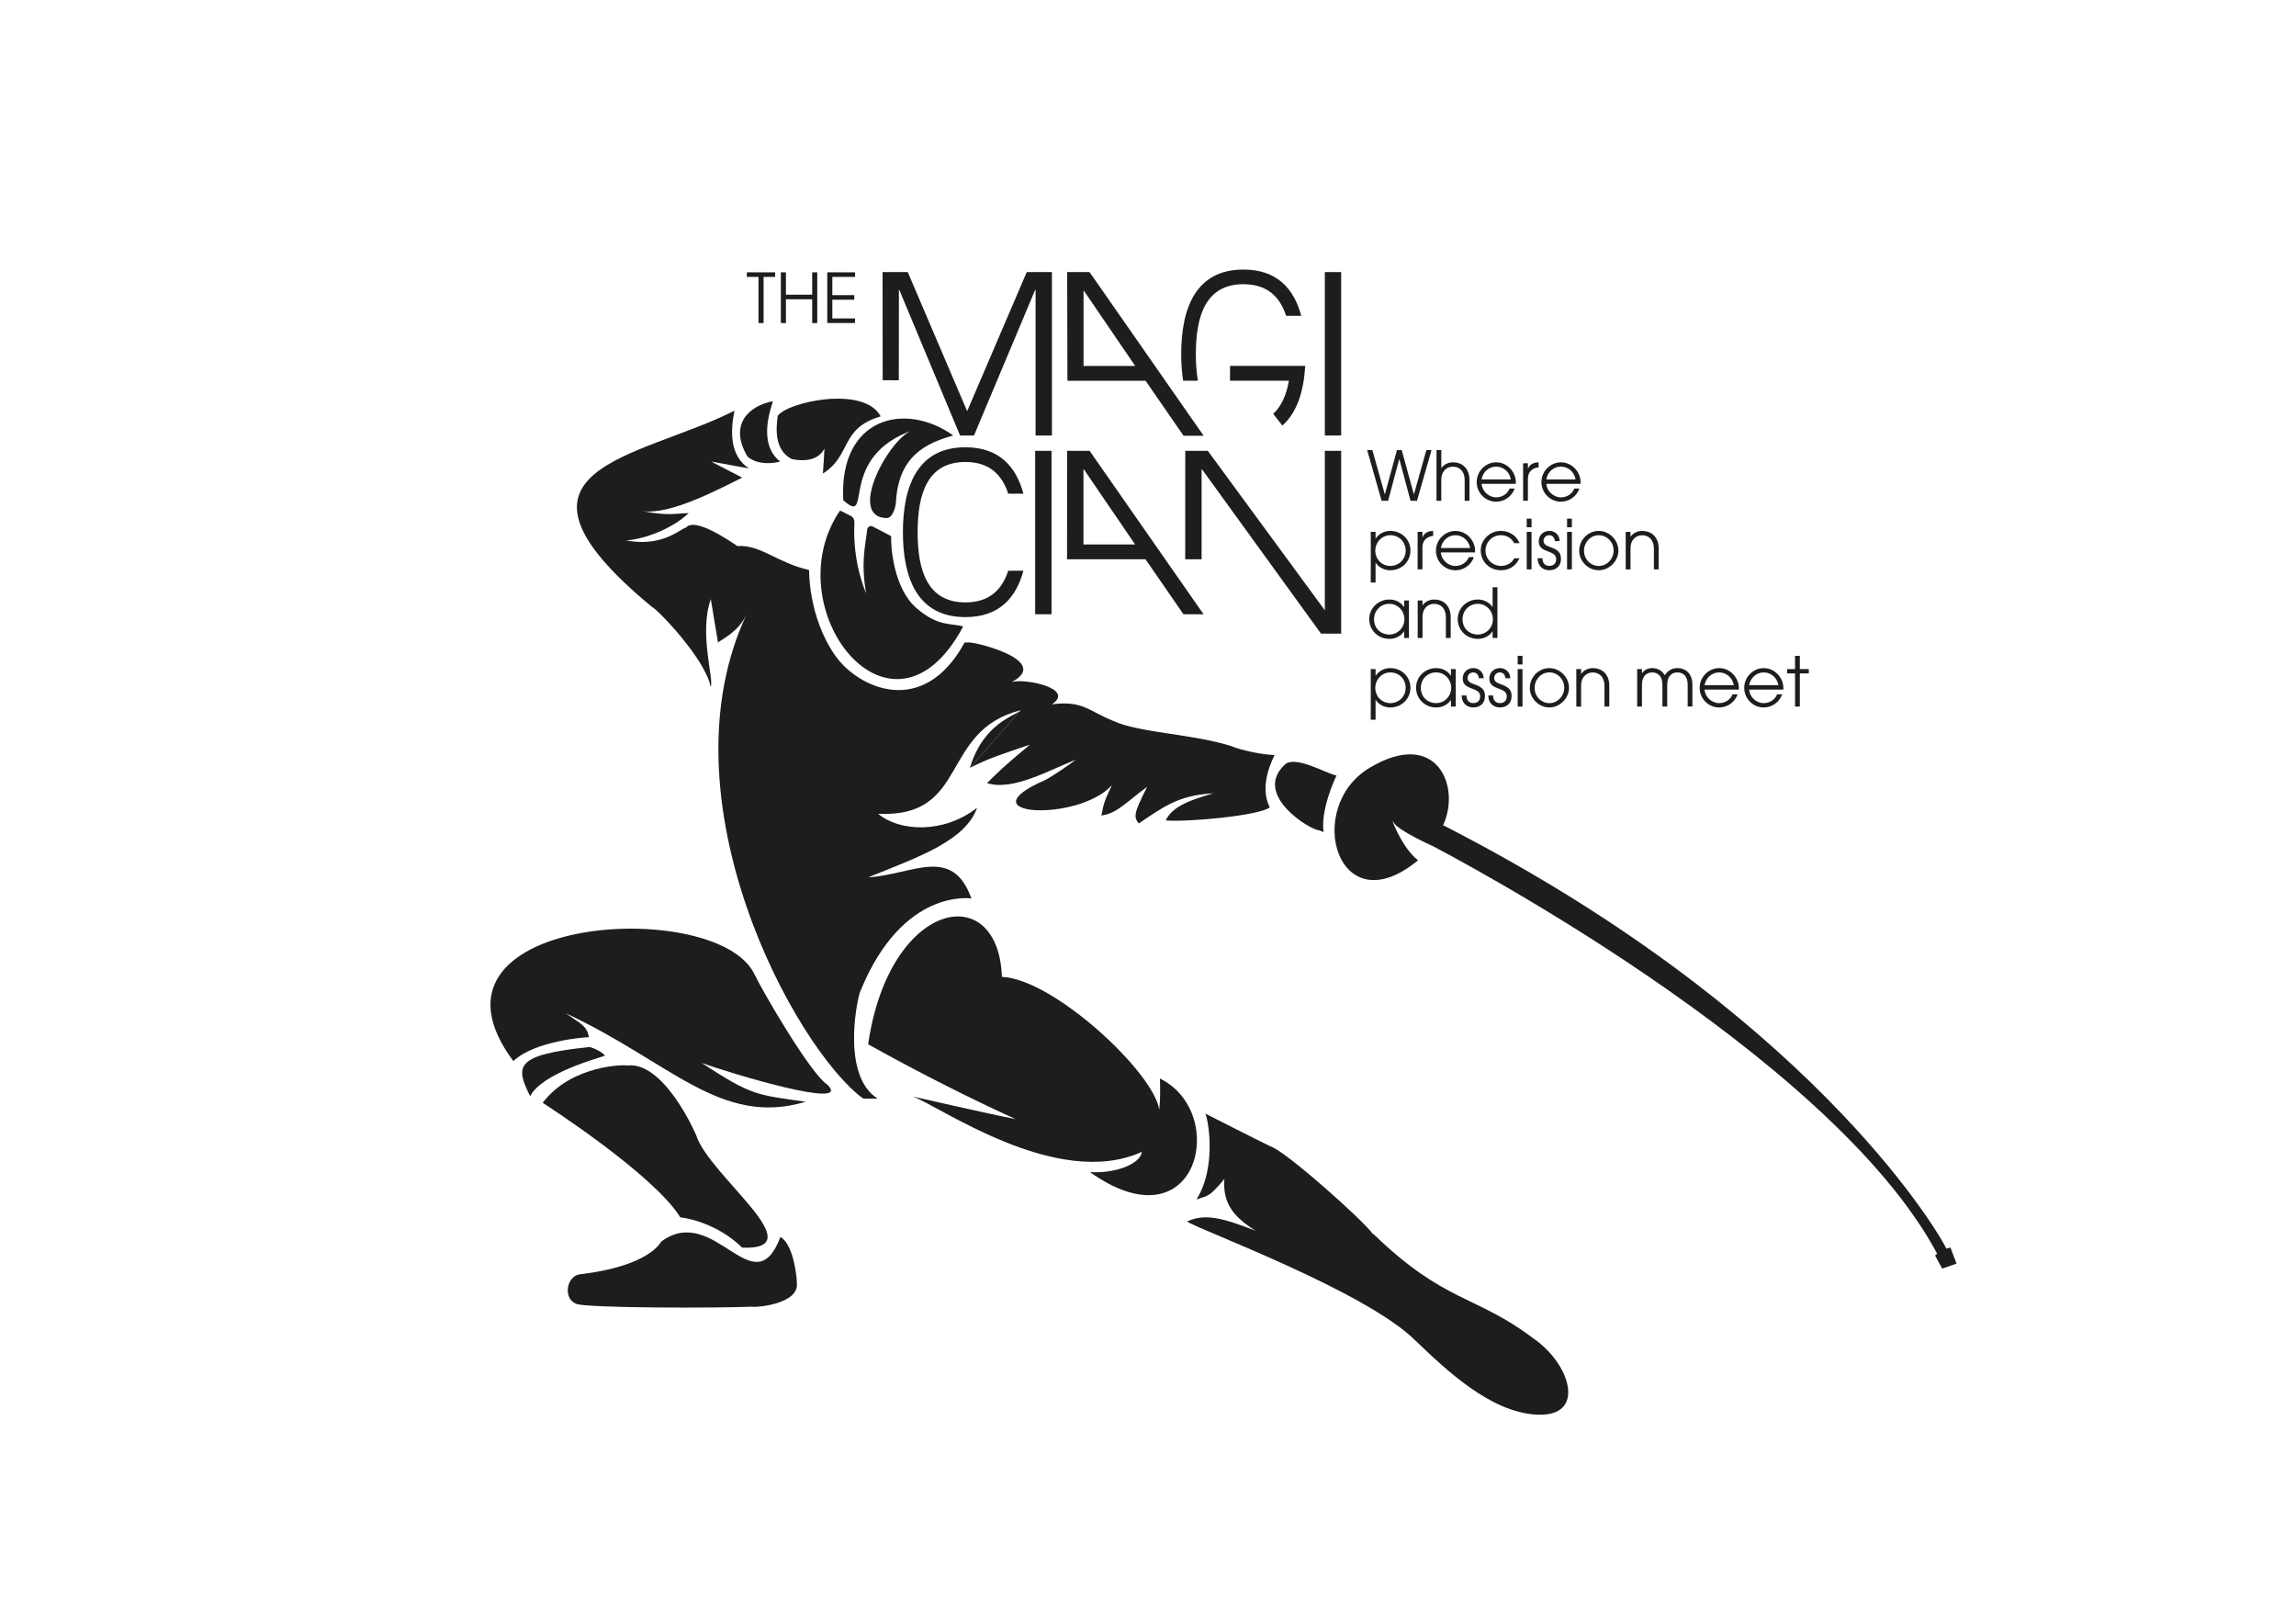
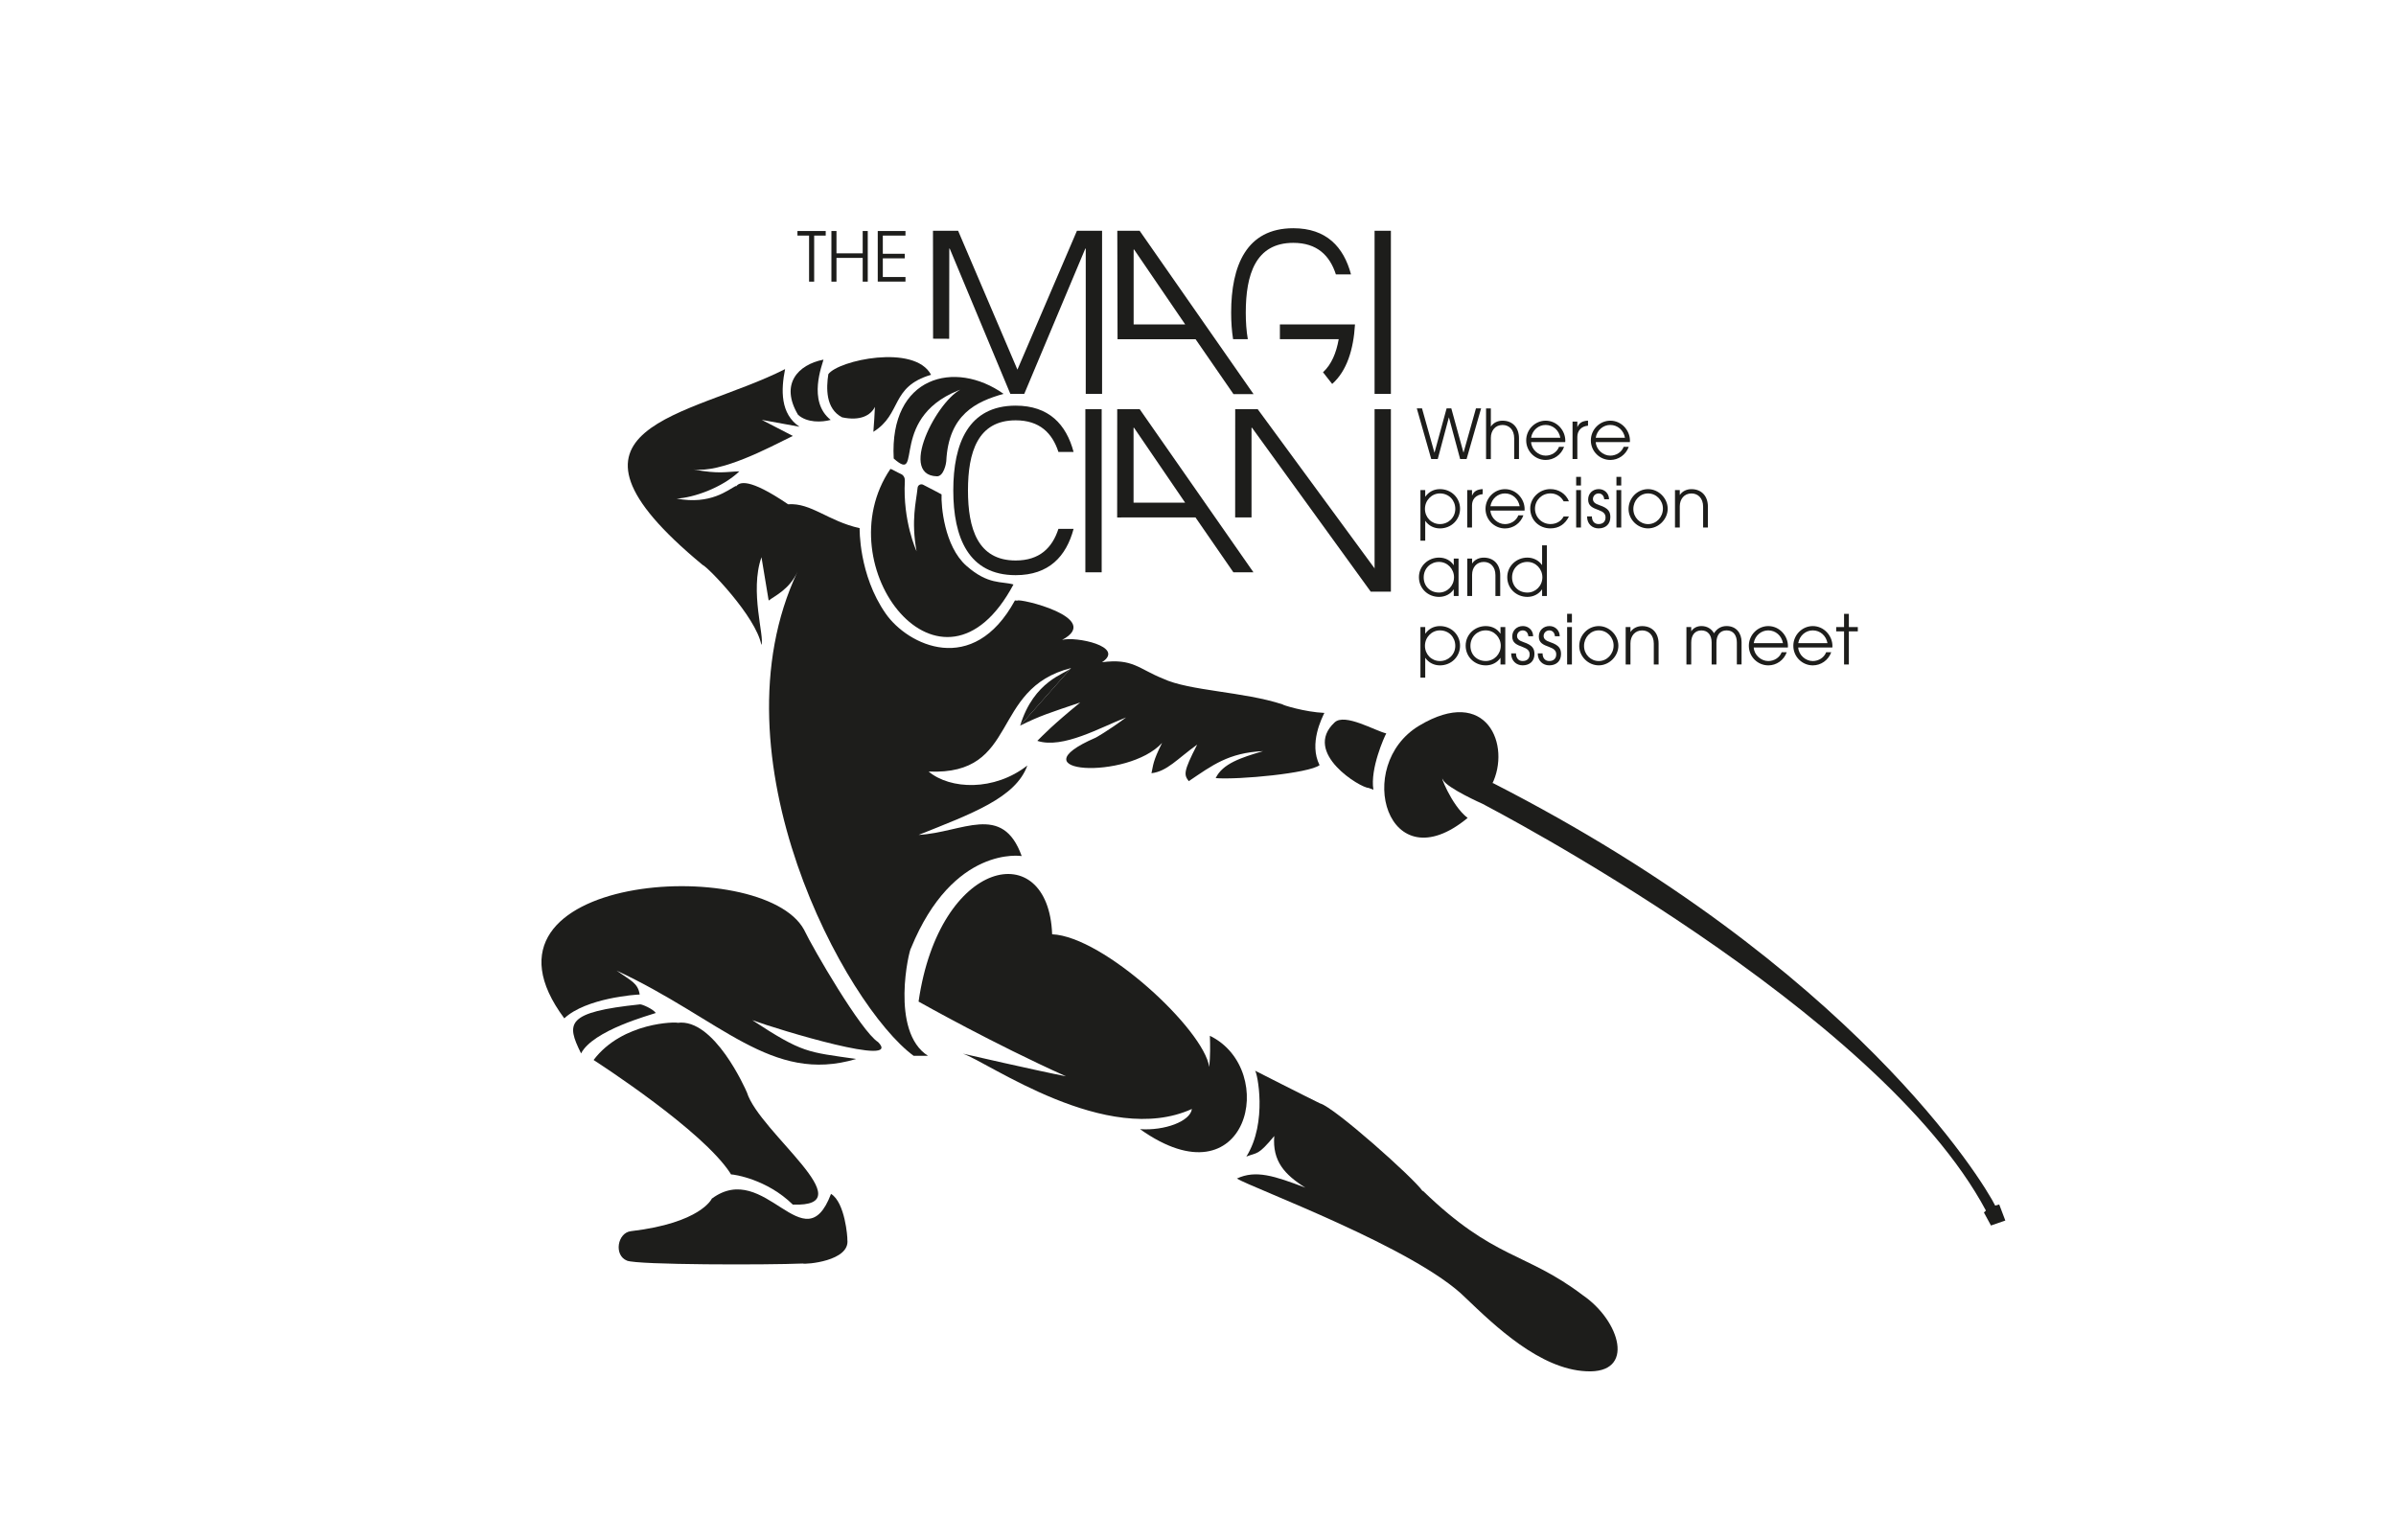
- <svg xmlns="http://www.w3.org/2000/svg" id="Ebene_1" data-name="Ebene 1" viewBox="0 0 841.89 595.28">
+ <svg xmlns="http://www.w3.org/2000/svg" id="Ebene_1" version="1.1" viewBox="0 0 879.89 565.28">
  <defs>
    <style>
-       .cls-1 {
+       .st0 {
        fill: #1d1d1b;
      }
    </style>
  </defs>
-   <path class="cls-1" d="M562.13,490.59c-21-15.87-32.39-12.84-58.6-38.25l-.1.11c-3.2-4.74-32.52-30.89-37.67-32.21-5.18-2.51-23.87-12.02-23.87-12.02.76.44,4.73,18.97-3.19,31.56,4.02-1.62,4.16-.21,10.25-7.56-.72,9.23,3.78,14.16,11.42,18.97-11.38-4.33-18.21-6.6-25.15-3.35,5.44,3.41,65.82,25.62,83.96,43.79,10.89,10.43,27.34,26.19,44.29,26.99,18.37,1.03,12.53-18.61-1.34-28.02Z" />
-   <path class="cls-1" d="M286.17,453.49c-9.82,25.85-24.16-12.83-43.77,1.73-.04.09-4.08,8.93-29.68,11.95-4.95.53-6.42,8.85-1.46,10.83,3.84,1.6,51.75,1.6,64.55,1.05.9.41,17.39-.85,16.37-8.74.08-.75-.82-13.68-6-16.83Z" />
-   <path class="cls-1" d="M249.14,445.81l.31.51c1.13,0,13.18,1.75,22.7,11.09,26.8,1.01-12.31-26.54-16.86-41.21-.56-1.3-12.03-27.33-25.44-25.55-.22-.37-20.19-.43-30.86,13.65,2.29,1.51,39.93,25.83,50.16,41.51Z" />
-   <path class="cls-1" d="M221.83,387.04c-1.06-1.54-5.1-3.24-5.78-3.17-27.33,2.85-27.17,6.92-21.66,18.01,4.43-8.56,25.64-14.14,27.44-14.84Z" />
-   <path class="cls-1" d="M303.44,397.71c-6.22-3.94-23.99-34.51-27.17-41.26-15.26-27.96-127.61-20.53-88.04,32.56,8.01-7.52,26.6-8.77,27.69-8.75-.65-4.25-3.24-5.06-8.48-8.78,38.35,17.8,56.78,41.76,87.97,32.45-18.01-2.63-19.5-2.05-38.16-14.26,9.88,3.61,55.59,17.48,46.19,8.03Z" />
-   <path class="cls-1" d="M290.24,168.27c6.67,1.42,10.51-.7,12.06-3.84-.11,2.92-.35,6.21-.57,9.16,10.61-6.58,6.11-16.5,21.19-20.94-6.04-11.43-34.13-5.31-37.73-.22-.76,4.96-1.09,12.65,5.06,15.84Z" />
-   <path class="cls-1" d="M309.2,183.4c11.36,10.03-3-16.17,26.31-25.96-8.6,1.4-25.53,32.12-10.44,32.49,2.48.06,3.39-4.72,3.43-5.51.83-17.21,10.96-21.93,21.04-24.77-17.76-12.63-41.97-6.58-40.34,23.75Z" />
-   <path class="cls-1" d="M483.59,304.38l1.77.65c-1.28-7.71,4.06-19.52,4.72-20.68-3.96-.86-15.23-7.57-18.97-4.03-12.01,11.18,9.69,24.13,12.48,24.05Z" />
-   <path class="cls-1" d="M425.31,395.41c.13,3.54.17,7.59-.24,11.46-1.93-13.65-38.72-47.96-57.72-48.74l.03-.02c-1.33-36.1-41.43-28.14-49.05,24.74,1.69.94,27.4,15.42,54.13,27.44-10.21-1.97-37.86-8.32-37.86-8.32,9.22,3.05,52.86,34.52,84.1,20.32-.57,4.53-9.99,8.04-19.05,7.41,39.58,28.13,51.25-21.77,25.66-34.29Z" />
-   <path class="cls-1" d="M369.69,209.23c-2.25,6.95-6.91,11.62-15.7,11.62-13.97,0-17.52-11.78-17.52-25.74s3.55-25.74,17.52-25.74c8.8,0,13.45,4.68,15.7,11.62h5.57c-2.7-10.12-9.07-17.01-21.27-17.01-17.31,0-22.91,13.83-22.91,31.13s5.6,31.13,22.91,31.13c12.2,0,18.57-6.89,21.27-17.01h-5.57Z" />
-   <path class="cls-1" d="M374.33,260.37c-2.15,2.15-13.61,4.52-18.7,21.15" />
+   <path class="st0" d="M581.13,475.59c-21-15.87-32.39-12.84-58.6-38.25l-.1.11c-3.2-4.74-32.52-30.89-37.67-32.21-5.18-2.51-23.87-12.02-23.87-12.02.76.44,4.73,18.97-3.19,31.56,4.02-1.62,4.16-.21,10.25-7.56-.72,9.23,3.78,14.16,11.42,18.97-11.38-4.33-18.21-6.6-25.15-3.35,5.44,3.41,65.82,25.62,83.96,43.79,10.89,10.43,27.34,26.19,44.29,26.99,18.37,1.03,12.53-18.61-1.34-28.02h0Z" />
+   <path class="st0" d="M305.17,438.49c-9.82,25.85-24.16-12.83-43.77,1.73-.04.09-4.08,8.93-29.68,11.95-4.95.53-6.42,8.85-1.46,10.83,3.84,1.6,51.75,1.6,64.55,1.05.9.41,17.39-.85,16.37-8.74.08-.75-.82-13.68-6-16.83h0Z" />
+   <path class="st0" d="M268.14,430.81l.31.51c1.13,0,13.18,1.75,22.7,11.09,26.8,1.01-12.31-26.54-16.86-41.21-.56-1.3-12.03-27.33-25.44-25.55-.22-.37-20.19-.43-30.86,13.65,2.29,1.51,39.93,25.83,50.16,41.51h0Z" />
+   <path class="st0" d="M240.83,372.04c-1.06-1.54-5.1-3.24-5.78-3.17-27.33,2.85-27.17,6.92-21.66,18.01,4.43-8.56,25.64-14.14,27.44-14.84Z" />
+   <path class="st0" d="M322.44,382.71c-6.22-3.94-23.99-34.51-27.17-41.26-15.26-27.96-127.61-20.53-88.04,32.56,8.01-7.52,26.6-8.77,27.69-8.75-.65-4.25-3.24-5.06-8.48-8.78,38.35,17.8,56.78,41.76,87.97,32.45-18.01-2.63-19.5-2.05-38.16-14.26,9.88,3.61,55.59,17.48,46.19,8.03h0Z" />
+   <path class="st0" d="M309.24,153.27c6.67,1.42,10.51-.7,12.06-3.84-.11,2.92-.35,6.21-.57,9.16,10.61-6.58,6.11-16.5,21.19-20.94-6.04-11.43-34.13-5.31-37.73-.22-.76,4.96-1.09,12.65,5.06,15.84h0Z" />
+   <path class="st0" d="M328.2,168.4c11.36,10.03-3-16.17,26.31-25.96-8.6,1.4-25.53,32.12-10.44,32.49,2.48.06,3.39-4.72,3.43-5.51.83-17.21,10.96-21.93,21.04-24.77-17.76-12.63-41.97-6.58-40.34,23.75h0Z" />
+   <path class="st0" d="M502.59,289.38l1.77.65c-1.28-7.71,4.06-19.52,4.72-20.68-3.96-.86-15.23-7.57-18.97-4.03-12.01,11.18,9.69,24.13,12.48,24.05h0Z" />
+   <path class="st0" d="M444.31,380.41c.13,3.54.17,7.59-.24,11.46-1.93-13.65-38.72-47.96-57.72-48.74l.03-.02c-1.33-36.1-41.43-28.14-49.05,24.74,1.69.94,27.4,15.42,54.13,27.44-10.21-1.97-37.86-8.32-37.86-8.32,9.22,3.05,52.86,34.52,84.1,20.32-.57,4.53-9.99,8.04-19.05,7.41,39.58,28.13,51.25-21.77,25.66-34.29h0Z" />
+   <path class="st0" d="M388.69,194.23c-2.25,6.95-6.91,11.62-15.7,11.62-13.97,0-17.52-11.78-17.52-25.74s3.55-25.74,17.52-25.74c8.8,0,13.45,4.68,15.7,11.62h5.57c-2.7-10.12-9.07-17.01-21.27-17.01-17.31,0-22.91,13.83-22.91,31.13s5.6,31.13,22.91,31.13c12.2,0,18.57-6.89,21.27-17.01h-5.57Z" />
+   <path class="st0" d="M393.33,245.37c-2.15,2.15-13.61,4.52-18.7,21.15" />
  <g>
-     <path class="cls-1" d="M274.08,167.36c3.33,2.96,8.7,2.76,11.98,1.85-8.66-6.81-2.97-20.5-2.65-22.13-9.42,1.85-16.04,9.02-9.33,20.28Z" />
-     <path class="cls-1" d="M467.37,276.83c-7.23-.32-15.56-2.95-15.37-3.13-14.31-4.7-34.25-4.93-43.89-9.45-8.98-3.59-11.1-7.53-22.42-6.03,8.71-5.77-9.72-9.59-14.66-8.2,15.28-8.1-16.08-15.47-16.43-14.42,0,0-.88-.08-.88-.08-15.4,28.24-39.36,16.44-47.45,4.85-10.01-14.33-9.58-31.39-9.58-31.39-11.66-2.61-17.82-9.39-26.28-8.78-14.54-9.86-17.88-8.17-19.15-6.5v-.26c-2.87,1.45-9.34,7.06-21.78,4.67,6.04-.27,16.69-3.92,23.04-10-5.05.15-7.45,1.06-16.91-.71,10.3,1.36,27.29-7.73,36.55-12.3-3.04-1.57-4.84-2.51-11.41-5.89l13.85,2.52c-7.07-4.73-6.82-13.51-5.29-21.17-34.67,17.65-92.38,20.59-30.27,71.93,1.78.63,19.56,18.92,21.55,29.35,1.31-2.7-4.39-19.69.05-32.19l2.64,15.91c2.12-1.64,7.67-4.09,10.61-10.63-32.17,68.18,17.74,159.59,42.63,177.84h5.27c-14.06-8.95-6.87-39.24-6.24-39.56,15.53-37.92,40.65-33.81,40.65-33.81-7.1-19.77-21.85-8.61-37.84-7.77,19.38-7.76,35.68-13.6,39.91-25.48-12.15,9.48-28.29,8.86-36.26,2.21,33.6,1.51,22.29-30.45,52.31-38l-18.7,21.15c7.14-3.59,11.17-4.83,22.07-8.51-10.63,8.73-13.08,11.48-15.76,14.09,9.36,3.07,23.21-4.97,32.6-8.59-6.77,5.04-11.14,7.41-11.14,7.41-30.45,13.19,11.71,15.74,24.36,1.94-3.44,6.86-3.21,8.1-3.89,11.13,5.77-.69,9.45-5.25,16.79-10.52-5.25,10.21-4.83,11.08-3.1,13.44,8.66-5.83,14.56-10.43,27.29-11.04-8.02,2.38-14.86,4.57-17.4,9.92,8.55.66,34.34-1.79,38.15-4.77-4.02-7.95.96-17.47,1.77-19.19Z" />
+     <path class="st0" d="M293.08,152.36c3.33,2.96,8.7,2.76,11.98,1.85-8.66-6.81-2.97-20.5-2.65-22.13-9.42,1.85-16.04,9.02-9.33,20.28h0Z" />
+     <path class="st0" d="M486.37,261.83c-7.23-.32-15.56-2.95-15.37-3.13-14.31-4.7-34.25-4.93-43.89-9.45-8.98-3.59-11.1-7.53-22.42-6.03,8.71-5.77-9.72-9.59-14.66-8.2,15.28-8.1-16.08-15.47-16.43-14.42l-.88-.08c-15.4,28.24-39.36,16.44-47.45,4.85-10.01-14.33-9.58-31.39-9.58-31.39-11.66-2.61-17.82-9.39-26.28-8.78-14.54-9.86-17.88-8.17-19.15-6.5v-.26c-2.87,1.45-9.34,7.06-21.78,4.67,6.04-.27,16.69-3.92,23.04-10-5.05.15-7.45,1.06-16.91-.71,10.3,1.36,27.29-7.73,36.55-12.3-3.04-1.57-4.84-2.51-11.41-5.89l13.85,2.52c-7.07-4.73-6.82-13.51-5.29-21.17-34.67,17.65-92.38,20.59-30.27,71.93,1.78.63,19.56,18.92,21.55,29.35,1.31-2.7-4.39-19.69.05-32.19l2.64,15.91c2.12-1.64,7.67-4.09,10.61-10.63-32.17,68.18,17.74,159.59,42.63,177.84h5.27c-14.06-8.95-6.87-39.24-6.24-39.56,15.53-37.92,40.65-33.81,40.65-33.81-7.1-19.77-21.85-8.61-37.84-7.77,19.38-7.76,35.68-13.6,39.91-25.48-12.15,9.48-28.29,8.86-36.26,2.21,33.6,1.51,22.29-30.45,52.31-38l-18.7,21.15c7.14-3.59,11.17-4.83,22.07-8.51-10.63,8.73-13.08,11.48-15.76,14.09,9.36,3.07,23.21-4.97,32.6-8.59-6.77,5.04-11.14,7.41-11.14,7.41-30.45,13.19,11.71,15.74,24.36,1.94-3.44,6.86-3.21,8.1-3.89,11.13,5.77-.69,9.45-5.25,16.79-10.52-5.25,10.21-4.83,11.08-3.1,13.44,8.66-5.83,14.56-10.43,27.29-11.04-8.02,2.38-14.86,4.57-17.4,9.92,8.55.66,34.34-1.79,38.15-4.77-4.02-7.95.96-17.47,1.77-19.19h.01Z" />
  </g>
-   <path class="cls-1" d="M335.92,222.83c-8.2-7.23-9.34-22.21-9.15-26.26,0,0-3.1-1.67-6.74-3.53-.89-.46-1.97.11-2.06,1.11-.51,5.15-2.45,11.88-.38,23.3,0,0-5.11-10.91-4.3-25.84.06-1.06-.43-2.08-1.4-2.51-1.49-.65-3.44-1.87-3.91-1.87-24.22,35.68,19,91.53,45.2,42.43-4.4-1.27-9.25.22-17.25-6.83Z" />
-   <path class="cls-1" d="M715.17,457.36l-1.47.42c-4.21-8.53-52.07-87.53-184.52-155.23l-.28.51c7.11-14.18-1.79-36.51-26.74-21.54-24.3,14.58-11.67,58.23,17.81,33.88-6.15-4.66-10.56-17.01-9.04-13.97,1.52,3.04,14.57,8.82,14.57,8.82,2.6,1.42,145.33,75.43,184.8,149.36l-.74.7,2.59,4.78,5.27-1.83-2.24-5.9Z" />
+   <path class="st0" d="M354.92,207.83c-8.2-7.23-9.34-22.21-9.15-26.26,0,0-3.1-1.67-6.74-3.53-.89-.46-1.97.11-2.06,1.11-.51,5.15-2.45,11.88-.38,23.3,0,0-5.11-10.91-4.3-25.84.06-1.06-.43-2.08-1.4-2.51-1.49-.65-3.44-1.87-3.91-1.87-24.22,35.68,19,91.53,45.2,42.43-4.4-1.27-9.25.22-17.25-6.83h-.01Z" />
+   <path class="st0" d="M734.17,442.36l-1.47.42c-4.21-8.53-52.07-87.53-184.52-155.23l-.28.51c7.11-14.18-1.79-36.51-26.74-21.54-24.3,14.58-11.67,58.23,17.81,33.88-6.15-4.66-10.56-17.01-9.04-13.97s14.57,8.82,14.57,8.82c2.6,1.42,145.33,75.43,184.8,149.36l-.74.7,2.59,4.78,5.27-1.83-2.24-5.9h-.01Z" />
  <g>
-     <path class="cls-1" d="M397.31,139.59h22.75l13.92,20.16h7.37l-41.84-60h-8.2l.09,39.85h5.9ZM397.31,134.16v-27.53h.16l18.78,27.53h-18.95Z" />
-     <path class="cls-1" d="M485.79,159.66v-59.91h5.99v59.91h-5.99Z" />
-     <path class="cls-1" d="M379.58,225.19v-59.91h5.99v59.91h-5.99Z" />
-     <path class="cls-1" d="M399.54,165.28h-8.26l-.02,39.77,6.01-.02h22.75l13.92,20.16h7.37l-41.78-59.91ZM397.28,199.61v-27.53h.16l18.78,27.53h-18.95Z" />
-     <path class="cls-1" d="M477.07,134.15h-26.05v5.42h21.6c-.89,5.03-2.65,9.3-5.77,12.15l3.37,4.29c5.38-4.76,7.83-12.63,8.38-21.86h-1.53Z" />
-     <path class="cls-1" d="M455.93,104.19c8.77,0,13.41,4.66,15.65,11.58h5.55c-2.69-10.09-9.04-16.95-21.19-16.95-17.24,0-22.82,13.78-22.82,31.02,0,3.41.23,6.68.71,9.73h5.41c-.53-3.02-.75-6.31-.75-9.73,0-13.92,3.54-25.65,17.45-25.65Z" />
-     <polygon class="cls-1" points="485.79 165.28 485.79 224.34 485.76 223.71 442.87 165.28 434.61 165.28 434.59 205.03 440.6 205.03 440.6 172.08 440.77 172.08 484.38 232.3 485.79 232.3 486.18 232.3 491.78 232.3 491.78 165.28 485.79 165.28" />
+     <path class="st0" d="M416.31,124.59h22.75l13.92,20.16h7.37l-41.84-60h-8.2l.09,39.85h5.91ZM416.31,119.16v-27.53h.16l18.78,27.53h-18.95.01Z" />
+     <path class="st0" d="M504.79,144.66v-59.91h5.99v59.91h-5.99Z" />
+     <path class="st0" d="M398.58,210.19v-59.91h5.99v59.91h-5.99Z" />
+     <path class="st0" d="M418.54,150.28h-8.26l-.02,39.77,6.01-.02h22.75l13.92,20.16h7.37l-41.78-59.91h0ZM416.28,184.61v-27.53h.16l18.78,27.53h-18.95.01Z" />
+     <path class="st0" d="M496.07,119.15h-26.05v5.42h21.6c-.89,5.03-2.65,9.3-5.77,12.15l3.37,4.29c5.38-4.76,7.83-12.63,8.38-21.86h-1.53Z" />
+     <path class="st0" d="M474.93,89.19c8.77,0,13.41,4.66,15.65,11.58h5.55c-2.69-10.09-9.04-16.95-21.19-16.95-17.24,0-22.82,13.78-22.82,31.02,0,3.41.23,6.68.71,9.73h5.41c-.53-3.02-.75-6.31-.75-9.73,0-13.92,3.54-25.65,17.45-25.65h0Z" />
+     <polygon class="st0" points="504.79 150.28 504.79 209.34 504.76 208.71 461.87 150.28 453.61 150.28 453.59 190.03 459.6 190.03 459.6 157.08 459.77 157.08 503.38 217.3 504.79 217.3 505.18 217.3 510.78 217.3 510.78 150.28 504.79 150.28" />
    <g>
-       <path class="cls-1" d="M517.21,183.59l-4.1-15.26h-.05l-4.07,15.26h-2.39l-5.3-18.6h1.91l4.55,16.21h.05l4.43-16.21h1.73l4.45,16.19h.05l4.55-16.19h1.89l-5.33,18.6h-2.36Z" />
-       <path class="cls-1" d="M537.06,183.59v-7.66c0-3.09-1.86-4.85-4.27-4.85-2.66,0-4.3,2.04-4.3,4.73v7.79h-1.76v-18.6h1.76v6.61h.05c.88-1.33,2.44-2.11,4.22-2.11,3.79,0,6.06,2.61,6.06,6.43v7.66h-1.76Z" />
-       <path class="cls-1" d="M543.27,177.36c.15,2.74,2.66,4.98,5.33,4.98,2.14,0,4.17-1.23,4.93-3.24h1.86c-1.06,2.97-3.82,4.83-6.76,4.83-3.9,0-7.16-3.17-7.16-7.19s3.29-7.24,7.14-7.24c4.12,0,7.22,3.54,7.22,7.34,0,.18-.03.35-.03.53h-12.52ZM554,175.77c-.5-2.77-2.69-4.7-5.41-4.7-2.56,0-4.85,1.86-5.33,4.7h10.73Z" />
-       <path class="cls-1" d="M558.49,183.59v-13.75h1.76v1.98h.05c.6-1.43,1.66-2.21,3.87-2.34v1.86h-.02c-2.54.25-3.9,1.91-3.9,4.12v8.12h-1.76Z" />
-       <path class="cls-1" d="M567.01,177.36c.15,2.74,2.66,4.98,5.33,4.98,2.14,0,4.17-1.23,4.93-3.24h1.86c-1.06,2.97-3.82,4.83-6.76,4.83-3.9,0-7.16-3.17-7.16-7.19s3.29-7.24,7.14-7.24c4.12,0,7.22,3.54,7.22,7.34,0,.18-.03.35-.03.53h-12.52ZM577.74,175.77c-.5-2.77-2.69-4.7-5.41-4.7-2.56,0-4.85,1.86-5.33,4.7h10.73Z" />
-       <path class="cls-1" d="M502.63,213.56v-18.57h1.76v2.41h.05c1.28-1.81,3.17-2.76,5.35-2.76,4.17,0,7.39,3.19,7.39,7.19s-3.17,7.24-7.39,7.24c-2.14,0-4.12-.96-5.35-2.74h-.05v7.24h-1.76ZM509.77,196.22c-2.97,0-5.48,2.51-5.48,5.66s2.39,5.6,5.51,5.6,5.63-2.44,5.63-5.58-2.31-5.68-5.65-5.68Z" />
-       <path class="cls-1" d="M519.81,208.74v-13.75h1.76v1.98h.05c.6-1.43,1.66-2.21,3.87-2.34v1.86h-.02c-2.54.25-3.9,1.91-3.9,4.12v8.12h-1.76Z" />
-       <path class="cls-1" d="M528.33,202.51c.15,2.74,2.66,4.98,5.33,4.98,2.14,0,4.17-1.23,4.93-3.24h1.86c-1.06,2.97-3.82,4.83-6.76,4.83-3.9,0-7.16-3.17-7.16-7.19s3.29-7.24,7.14-7.24c4.12,0,7.22,3.54,7.22,7.34,0,.18-.03.35-.03.53h-12.52ZM539.07,200.92c-.5-2.77-2.69-4.7-5.41-4.7-2.56,0-4.85,1.86-5.33,4.7h10.73Z" />
-       <path class="cls-1" d="M557.17,204.69c-1.41,2.79-3.64,4.37-6.83,4.37-4.1,0-7.39-3.04-7.39-7.34,0-3.77,3.32-7.09,7.39-7.09,3.02,0,5.71,1.68,6.83,4.5h-1.94c-1.03-1.91-2.86-2.92-4.85-2.92-3.17,0-5.68,2.49-5.68,5.61s2.49,5.65,5.68,5.65c2.09,0,3.87-.96,4.85-2.79h1.94Z" />
-       <path class="cls-1" d="M559.82,193.31v-3.17h1.76v3.17h-1.76ZM559.82,208.74v-13.75h1.76v13.75h-1.76Z" />
-       <path class="cls-1" d="M570.13,198.38c-.1-1.33-.93-2.16-2.06-2.16s-2.09.88-2.09,2.06c0,1.01.7,1.71,2.39,2.26,3.34,1.11,4,2.44,4,4.4,0,2.51-1.68,4.12-4.32,4.12-2.36,0-4.22-1.68-4.22-4.3v-.1h1.76c.02,1.83.98,2.81,2.46,2.81,1.58,0,2.56-.88,2.56-2.46,0-1.33-.85-2.06-2.44-2.64-2.41-.88-3.95-1.56-3.95-3.92,0-2.21,1.66-3.82,3.92-3.82,2.06,0,3.75,1.56,3.75,3.74h-1.76Z" />
-       <path class="cls-1" d="M574.61,193.31v-3.17h1.76v3.17h-1.76ZM574.61,208.74v-13.75h1.76v13.75h-1.76Z" />
-       <path class="cls-1" d="M579.06,201.95c0-4.05,3.27-7.31,7.16-7.31s7.21,3.37,7.21,7.21-3.34,7.21-7.21,7.21-7.16-3.29-7.16-7.11ZM591.68,201.78c0-2.99-2.41-5.56-5.45-5.56s-5.41,2.59-5.41,5.71,2.44,5.56,5.43,5.56,5.43-2.56,5.43-5.71Z" />
-       <path class="cls-1" d="M606.44,208.74v-7.66c0-3.09-1.86-4.85-4.27-4.85-2.66,0-4.3,2.04-4.3,4.73v7.79h-1.76v-13.75h1.76v1.76h.05c.88-1.33,2.44-2.11,4.22-2.11,3.8,0,6.06,2.61,6.06,6.43v7.66h-1.76Z" />
-       <path class="cls-1" d="M514.87,233.89v-2.41h-.05c-1.13,1.71-3.12,2.74-5.35,2.74-4.12,0-7.39-3.12-7.39-7.24s3.37-7.19,7.39-7.19c2.29,0,4.25,1.03,5.35,2.76h.05v-2.41h1.76v13.75h-1.76ZM514.97,227.03c0-3.07-2.41-5.66-5.53-5.66s-5.61,2.41-5.61,5.68,2.39,5.58,5.63,5.58c3.06,0,5.5-2.51,5.5-5.6Z" />
-       <path class="cls-1" d="M530.17,233.89v-7.66c0-3.09-1.86-4.85-4.27-4.85-2.66,0-4.3,2.04-4.3,4.73v7.79h-1.76v-13.75h1.76v1.76h.05c.88-1.33,2.44-2.11,4.22-2.11,3.8,0,6.06,2.61,6.06,6.43v7.66h-1.76Z" />
-       <path class="cls-1" d="M547.31,233.89v-2.41h-.05c-1.21,1.78-3.22,2.74-5.35,2.74-4.12,0-7.39-3.12-7.39-7.24s3.37-7.19,7.39-7.19c2.14,0,4.17,1,5.35,2.71h.05v-7.21h1.76v18.6h-1.76ZM547.41,227.03c0-3.07-2.39-5.66-5.53-5.66s-5.6,2.44-5.6,5.68,2.36,5.58,5.63,5.58c3.04,0,5.5-2.49,5.5-5.6Z" />
-       <path class="cls-1" d="M502.63,263.86v-18.57h1.76v2.41h.05c1.28-1.81,3.17-2.76,5.35-2.76,4.17,0,7.39,3.19,7.39,7.19s-3.17,7.24-7.39,7.24c-2.14,0-4.12-.96-5.35-2.74h-.05v7.24h-1.76ZM509.77,246.52c-2.97,0-5.48,2.51-5.48,5.66s2.39,5.6,5.51,5.6,5.63-2.44,5.63-5.58-2.31-5.68-5.65-5.68Z" />
-       <path class="cls-1" d="M532.03,259.04v-2.41h-.05c-1.13,1.71-3.12,2.74-5.35,2.74-4.12,0-7.39-3.12-7.39-7.24s3.37-7.19,7.39-7.19c2.29,0,4.25,1.03,5.35,2.76h.05v-2.41h1.76v13.75h-1.76ZM532.13,252.17c0-3.07-2.41-5.66-5.53-5.66s-5.61,2.41-5.61,5.68,2.39,5.58,5.63,5.58c3.06,0,5.5-2.51,5.5-5.6Z" />
-       <path class="cls-1" d="M542.26,248.68c-.1-1.33-.93-2.16-2.06-2.16s-2.09.88-2.09,2.06c0,1.01.7,1.71,2.39,2.26,3.34,1.11,4,2.44,4,4.4,0,2.51-1.68,4.12-4.32,4.12-2.36,0-4.22-1.68-4.22-4.3v-.1h1.76c.02,1.83.98,2.81,2.46,2.81,1.58,0,2.56-.88,2.56-2.46,0-1.33-.85-2.06-2.44-2.64-2.41-.88-3.95-1.56-3.95-3.92,0-2.21,1.66-3.82,3.92-3.82,2.06,0,3.75,1.56,3.75,3.74h-1.76Z" />
-       <path class="cls-1" d="M552.02,248.68c-.1-1.33-.93-2.16-2.06-2.16s-2.09.88-2.09,2.06c0,1.01.7,1.71,2.39,2.26,3.34,1.11,4,2.44,4,4.4,0,2.51-1.68,4.12-4.32,4.12-2.36,0-4.22-1.68-4.22-4.3v-.1h1.76c.02,1.83.98,2.81,2.46,2.81,1.58,0,2.56-.88,2.56-2.46,0-1.33-.85-2.06-2.44-2.64-2.41-.88-3.95-1.56-3.95-3.92,0-2.21,1.66-3.82,3.92-3.82,2.06,0,3.75,1.56,3.75,3.74h-1.76Z" />
-       <path class="cls-1" d="M556.5,243.6v-3.17h1.76v3.17h-1.76ZM556.5,259.04v-13.75h1.76v13.75h-1.76Z" />
-       <path class="cls-1" d="M560.95,252.25c0-4.05,3.27-7.31,7.16-7.31s7.21,3.37,7.21,7.21-3.34,7.21-7.21,7.21-7.16-3.29-7.16-7.11ZM573.57,252.07c0-2.99-2.41-5.56-5.45-5.56s-5.41,2.59-5.41,5.71,2.44,5.56,5.43,5.56,5.43-2.56,5.43-5.71Z" />
-       <path class="cls-1" d="M588.33,259.04v-7.66c0-3.09-1.86-4.85-4.27-4.85-2.66,0-4.3,2.04-4.3,4.73v7.79h-1.76v-13.75h1.76v1.76h.05c.88-1.33,2.44-2.11,4.22-2.11,3.8,0,6.06,2.61,6.06,6.43v7.66h-1.76Z" />
-       <path class="cls-1" d="M618.83,259.04v-8.07c0-2.62-1.26-4.45-3.75-4.45s-3.75,1.81-3.75,4.5v8.02h-1.76v-8.04c0-2.69-1.31-4.47-3.75-4.47s-3.75,1.79-3.75,4.47v8.04h-1.76v-13.75h1.76v1.58c.83-1.31,2.24-1.94,3.75-1.94,1.98,0,3.64.93,4.62,2.64,1.08-1.68,2.61-2.64,4.62-2.64,3.54,0,5.5,2.61,5.5,5.85v8.24h-1.76Z" />
-       <path class="cls-1" d="M625.03,252.8c.15,2.74,2.66,4.98,5.33,4.98,2.14,0,4.17-1.23,4.93-3.24h1.86c-1.06,2.97-3.82,4.83-6.76,4.83-3.9,0-7.16-3.17-7.16-7.19s3.29-7.24,7.14-7.24c4.12,0,7.22,3.54,7.22,7.34,0,.18-.03.35-.03.53h-12.52ZM635.76,251.22c-.5-2.77-2.69-4.7-5.41-4.7-2.56,0-4.85,1.86-5.33,4.7h10.73Z" />
-       <path class="cls-1" d="M641.37,252.8c.15,2.74,2.66,4.98,5.33,4.98,2.14,0,4.17-1.23,4.93-3.24h1.86c-1.06,2.97-3.82,4.83-6.76,4.83-3.9,0-7.16-3.17-7.16-7.19s3.29-7.24,7.14-7.24c4.12,0,7.22,3.54,7.22,7.34,0,.18-.03.35-.03.53h-12.52ZM652.11,251.22c-.5-2.77-2.69-4.7-5.41-4.7-2.56,0-4.85,1.86-5.33,4.7h10.73Z" />
-       <path class="cls-1" d="M658.2,259.04v-12.16h-2.89v-1.58h2.89v-4.85h1.76v4.85h3.29v1.58h-3.29v12.16h-1.76Z" />
+       <path class="st0" d="M536.21,168.59l-4.1-15.26h-.05l-4.07,15.26h-2.39l-5.3-18.6h1.91l4.55,16.21h.05l4.43-16.21h1.73l4.45,16.19h.05l4.55-16.19h1.89l-5.33,18.6h-2.37Z" />
+       <path class="st0" d="M556.06,168.59v-7.66c0-3.09-1.86-4.85-4.27-4.85-2.66,0-4.3,2.04-4.3,4.73v7.79h-1.76v-18.6h1.76v6.61h.05c.88-1.33,2.44-2.11,4.22-2.11,3.79,0,6.06,2.61,6.06,6.43v7.66h-1.76,0Z" />
+       <path class="st0" d="M562.27,162.36c.15,2.74,2.66,4.98,5.33,4.98,2.14,0,4.17-1.23,4.93-3.24h1.86c-1.06,2.97-3.82,4.83-6.76,4.83-3.9,0-7.16-3.17-7.16-7.19s3.29-7.24,7.14-7.24c4.12,0,7.22,3.54,7.22,7.34,0,.18-.03.35-.03.53h-12.53ZM573,160.77c-.5-2.77-2.69-4.7-5.41-4.7-2.56,0-4.85,1.86-5.33,4.7h10.74Z" />
+       <path class="st0" d="M577.49,168.59v-13.75h1.76v1.98h.05c.6-1.43,1.66-2.21,3.87-2.34v1.86h-.02c-2.54.25-3.9,1.91-3.9,4.12v8.12h-1.76,0Z" />
+       <path class="st0" d="M586.01,162.36c.15,2.74,2.66,4.98,5.33,4.98,2.14,0,4.17-1.23,4.93-3.24h1.86c-1.06,2.97-3.82,4.83-6.76,4.83-3.9,0-7.16-3.17-7.16-7.19s3.29-7.24,7.14-7.24c4.12,0,7.22,3.54,7.22,7.34,0,.18-.03.35-.03.53h-12.53ZM596.74,160.77c-.5-2.77-2.69-4.7-5.41-4.7-2.56,0-4.85,1.86-5.33,4.7h10.74Z" />
+       <path class="st0" d="M521.63,198.56v-18.57h1.76v2.41h.05c1.28-1.81,3.17-2.76,5.35-2.76,4.17,0,7.39,3.19,7.39,7.19s-3.17,7.24-7.39,7.24c-2.14,0-4.12-.96-5.35-2.74h-.05v7.24h-1.76,0ZM528.77,181.22c-2.97,0-5.48,2.51-5.48,5.66s2.39,5.6,5.51,5.6,5.63-2.44,5.63-5.58-2.31-5.68-5.65-5.68h-.01Z" />
+       <path class="st0" d="M538.81,193.74v-13.75h1.76v1.98h.05c.6-1.43,1.66-2.21,3.87-2.34v1.86h-.02c-2.54.25-3.9,1.91-3.9,4.12v8.12h-1.76,0Z" />
+       <path class="st0" d="M547.33,187.51c.15,2.74,2.66,4.98,5.33,4.98,2.14,0,4.17-1.23,4.93-3.24h1.86c-1.06,2.97-3.82,4.83-6.76,4.83-3.9,0-7.16-3.17-7.16-7.19s3.29-7.24,7.14-7.24c4.12,0,7.22,3.54,7.22,7.34,0,.18-.03.35-.03.53h-12.53ZM558.07,185.92c-.5-2.77-2.69-4.7-5.41-4.7-2.56,0-4.85,1.86-5.33,4.7h10.74Z" />
+       <path class="st0" d="M576.17,189.69c-1.41,2.79-3.64,4.37-6.83,4.37-4.1,0-7.39-3.04-7.39-7.34,0-3.77,3.32-7.09,7.39-7.09,3.02,0,5.71,1.68,6.83,4.5h-1.94c-1.03-1.91-2.86-2.92-4.85-2.92-3.17,0-5.68,2.49-5.68,5.61s2.49,5.65,5.68,5.65c2.09,0,3.87-.96,4.85-2.79h1.94Z" />
+       <path class="st0" d="M578.82,178.31v-3.17h1.76v3.17h-1.76ZM578.82,193.74v-13.75h1.76v13.75h-1.76Z" />
+       <path class="st0" d="M589.13,183.38c-.1-1.33-.93-2.16-2.06-2.16s-2.09.88-2.09,2.06c0,1.01.7,1.71,2.39,2.26,3.34,1.11,4,2.44,4,4.4,0,2.51-1.68,4.12-4.32,4.12-2.36,0-4.22-1.68-4.22-4.3v-.1h1.76c.02,1.83.98,2.81,2.46,2.81,1.58,0,2.56-.88,2.56-2.46,0-1.33-.85-2.06-2.44-2.64-2.41-.88-3.95-1.56-3.95-3.92,0-2.21,1.66-3.82,3.92-3.82,2.06,0,3.75,1.56,3.75,3.74h-1.76Z" />
+       <path class="st0" d="M593.61,178.31v-3.17h1.76v3.17h-1.76ZM593.61,193.74v-13.75h1.76v13.75h-1.76Z" />
+       <path class="st0" d="M598.06,186.95c0-4.05,3.27-7.31,7.16-7.31s7.21,3.37,7.21,7.21-3.34,7.21-7.21,7.21-7.16-3.29-7.16-7.11h0ZM610.68,186.78c0-2.99-2.41-5.56-5.45-5.56s-5.41,2.59-5.41,5.71,2.44,5.56,5.43,5.56,5.43-2.56,5.43-5.71Z" />
+       <path class="st0" d="M625.44,193.74v-7.66c0-3.09-1.86-4.85-4.27-4.85-2.66,0-4.3,2.04-4.3,4.73v7.79h-1.76v-13.75h1.76v1.76h.05c.88-1.33,2.44-2.11,4.22-2.11,3.8,0,6.06,2.61,6.06,6.43v7.66h-1.76,0Z" />
+       <path class="st0" d="M533.87,218.89v-2.41h-.05c-1.13,1.71-3.12,2.74-5.35,2.74-4.12,0-7.39-3.12-7.39-7.24s3.37-7.19,7.39-7.19c2.29,0,4.25,1.03,5.35,2.76h.05v-2.41h1.76v13.75h-1.76ZM533.97,212.03c0-3.07-2.41-5.66-5.53-5.66s-5.61,2.41-5.61,5.68,2.39,5.58,5.63,5.58c3.06,0,5.5-2.51,5.5-5.6h.01Z" />
+       <path class="st0" d="M549.17,218.89v-7.66c0-3.09-1.86-4.85-4.27-4.85-2.66,0-4.3,2.04-4.3,4.73v7.79h-1.76v-13.75h1.76v1.76h.05c.88-1.33,2.44-2.11,4.22-2.11,3.8,0,6.06,2.61,6.06,6.43v7.66h-1.76,0Z" />
+       <path class="st0" d="M566.31,218.89v-2.41h-.05c-1.21,1.78-3.22,2.74-5.35,2.74-4.12,0-7.39-3.12-7.39-7.24s3.37-7.19,7.39-7.19c2.14,0,4.17,1,5.35,2.71h.05v-7.21h1.76v18.6h-1.76ZM566.41,212.03c0-3.07-2.39-5.66-5.53-5.66s-5.6,2.44-5.6,5.68,2.36,5.58,5.63,5.58c3.04,0,5.5-2.49,5.5-5.6h0Z" />
+       <path class="st0" d="M521.63,248.86v-18.57h1.76v2.41h.05c1.28-1.81,3.17-2.76,5.35-2.76,4.17,0,7.39,3.19,7.39,7.19s-3.17,7.24-7.39,7.24c-2.14,0-4.12-.96-5.35-2.74h-.05v7.24h-1.76,0ZM528.77,231.52c-2.97,0-5.48,2.51-5.48,5.66s2.39,5.6,5.51,5.6,5.63-2.44,5.63-5.58-2.31-5.68-5.65-5.68h-.01Z" />
+       <path class="st0" d="M551.03,244.04v-2.41h-.05c-1.13,1.71-3.12,2.74-5.35,2.74-4.12,0-7.39-3.12-7.39-7.24s3.37-7.19,7.39-7.19c2.29,0,4.25,1.03,5.35,2.76h.05v-2.41h1.76v13.75h-1.76ZM551.13,237.17c0-3.07-2.41-5.66-5.53-5.66s-5.61,2.41-5.61,5.68,2.39,5.58,5.63,5.58c3.06,0,5.5-2.51,5.5-5.6h.01Z" />
+       <path class="st0" d="M561.26,233.68c-.1-1.33-.93-2.16-2.06-2.16s-2.09.88-2.09,2.06c0,1.01.7,1.71,2.39,2.26,3.34,1.11,4,2.44,4,4.4,0,2.51-1.68,4.12-4.32,4.12-2.36,0-4.22-1.68-4.22-4.3v-.1h1.76c.02,1.83.98,2.81,2.46,2.81,1.58,0,2.56-.88,2.56-2.46,0-1.33-.85-2.06-2.44-2.64-2.41-.88-3.95-1.56-3.95-3.92,0-2.21,1.66-3.82,3.92-3.82,2.06,0,3.75,1.56,3.75,3.74h-1.76Z" />
+       <path class="st0" d="M571.02,233.68c-.1-1.33-.93-2.16-2.06-2.16s-2.09.88-2.09,2.06c0,1.01.7,1.71,2.39,2.26,3.34,1.11,4,2.44,4,4.4,0,2.51-1.68,4.12-4.32,4.12-2.36,0-4.22-1.68-4.22-4.3v-.1h1.76c.02,1.83.98,2.81,2.46,2.81,1.58,0,2.56-.88,2.56-2.46,0-1.33-.85-2.06-2.44-2.64-2.41-.88-3.95-1.56-3.95-3.92,0-2.21,1.66-3.82,3.92-3.82,2.06,0,3.75,1.56,3.75,3.74h-1.76Z" />
+       <path class="st0" d="M575.5,228.6v-3.17h1.76v3.17h-1.76ZM575.5,244.04v-13.75h1.76v13.75h-1.76Z" />
+       <path class="st0" d="M579.95,237.25c0-4.05,3.27-7.31,7.16-7.31s7.21,3.37,7.21,7.21-3.34,7.21-7.21,7.21-7.16-3.29-7.16-7.11h0ZM592.57,237.07c0-2.99-2.41-5.56-5.45-5.56s-5.41,2.59-5.41,5.71,2.44,5.56,5.43,5.56,5.43-2.56,5.43-5.71h0Z" />
+       <path class="st0" d="M607.33,244.04v-7.66c0-3.09-1.86-4.85-4.27-4.85-2.66,0-4.3,2.04-4.3,4.73v7.79h-1.76v-13.75h1.76v1.76h.05c.88-1.33,2.44-2.11,4.22-2.11,3.8,0,6.06,2.61,6.06,6.43v7.66h-1.76,0Z" />
+       <path class="st0" d="M637.83,244.04v-8.07c0-2.62-1.26-4.45-3.75-4.45s-3.75,1.81-3.75,4.5v8.02h-1.76v-8.04c0-2.69-1.31-4.47-3.75-4.47s-3.75,1.79-3.75,4.47v8.04h-1.76v-13.75h1.76v1.58c.83-1.31,2.24-1.94,3.75-1.94,1.98,0,3.64.93,4.62,2.64,1.08-1.68,2.61-2.64,4.62-2.64,3.54,0,5.5,2.61,5.5,5.85v8.24h-1.76l.03.02Z" />
+       <path class="st0" d="M644.03,237.8c.15,2.74,2.66,4.98,5.33,4.98,2.14,0,4.17-1.23,4.93-3.24h1.86c-1.06,2.97-3.82,4.83-6.76,4.83-3.9,0-7.16-3.17-7.16-7.19s3.29-7.24,7.14-7.24c4.12,0,7.22,3.54,7.22,7.34,0,.18-.03.35-.03.53h-12.53ZM654.76,236.22c-.5-2.77-2.69-4.7-5.41-4.7-2.56,0-4.85,1.86-5.33,4.7h10.74Z" />
+       <path class="st0" d="M660.37,237.8c.15,2.74,2.66,4.98,5.33,4.98,2.14,0,4.17-1.23,4.93-3.24h1.86c-1.06,2.97-3.82,4.83-6.76,4.83-3.9,0-7.16-3.17-7.16-7.19s3.29-7.24,7.14-7.24c4.12,0,7.22,3.54,7.22,7.34,0,.18-.03.35-.03.53h-12.53ZM671.11,236.22c-.5-2.77-2.69-4.7-5.41-4.7-2.56,0-4.85,1.86-5.33,4.7h10.74Z" />
+       <path class="st0" d="M677.2,244.04v-12.16h-2.89v-1.58h2.89v-4.85h1.76v4.85h3.29v1.58h-3.29v12.16h-1.76Z" />
    </g>
    <g>
-       <path class="cls-1" d="M278.12,118.44v-16.92h-4.27v-1.68h10.38v1.68h-4.24v16.92h-1.86Z" />
-       <path class="cls-1" d="M297.81,118.44v-8.72h-9.63v8.72h-1.86v-18.6h1.86v8.2h9.63v-8.2h1.86v18.6h-1.86Z" />
-       <path class="cls-1" d="M303.34,118.44v-18.6h10.18v1.68h-8.32v6.68h8.05v1.68h-8.05v6.86h8.32v1.68h-10.18Z" />
+       <path class="st0" d="M297.12,103.44v-16.92h-4.27v-1.68h10.38v1.68h-4.24v16.92h-1.87Z" />
+       <path class="st0" d="M316.81,103.44v-8.72h-9.63v8.72h-1.86v-18.6h1.86v8.2h9.63v-8.2h1.86v18.6h-1.86Z" />
+       <path class="st0" d="M322.34,103.44v-18.6h10.18v1.68h-8.32v6.68h8.05v1.68h-8.05v6.86h8.32v1.68h-10.18v.02Z" />
    </g>
-     <polygon class="cls-1" points="329.57 139.42 329.61 106.3 329.77 106.3 352.03 159.66 357.14 159.66 379.56 106.3 379.72 106.3 379.72 159.66 385.72 159.66 385.72 99.75 376.49 99.75 354.63 150.75 332.85 99.75 323.62 99.75 323.66 139.39 329.57 139.42" />
+     <polygon class="st0" points="348.57 124.42 348.61 91.3 348.77 91.3 371.03 144.66 376.14 144.66 398.56 91.3 398.72 91.3 398.72 144.66 404.72 144.66 404.72 84.75 395.49 84.75 373.63 135.75 351.85 84.75 342.62 84.75 342.66 124.39 348.57 124.42" />
  </g>
</svg>
